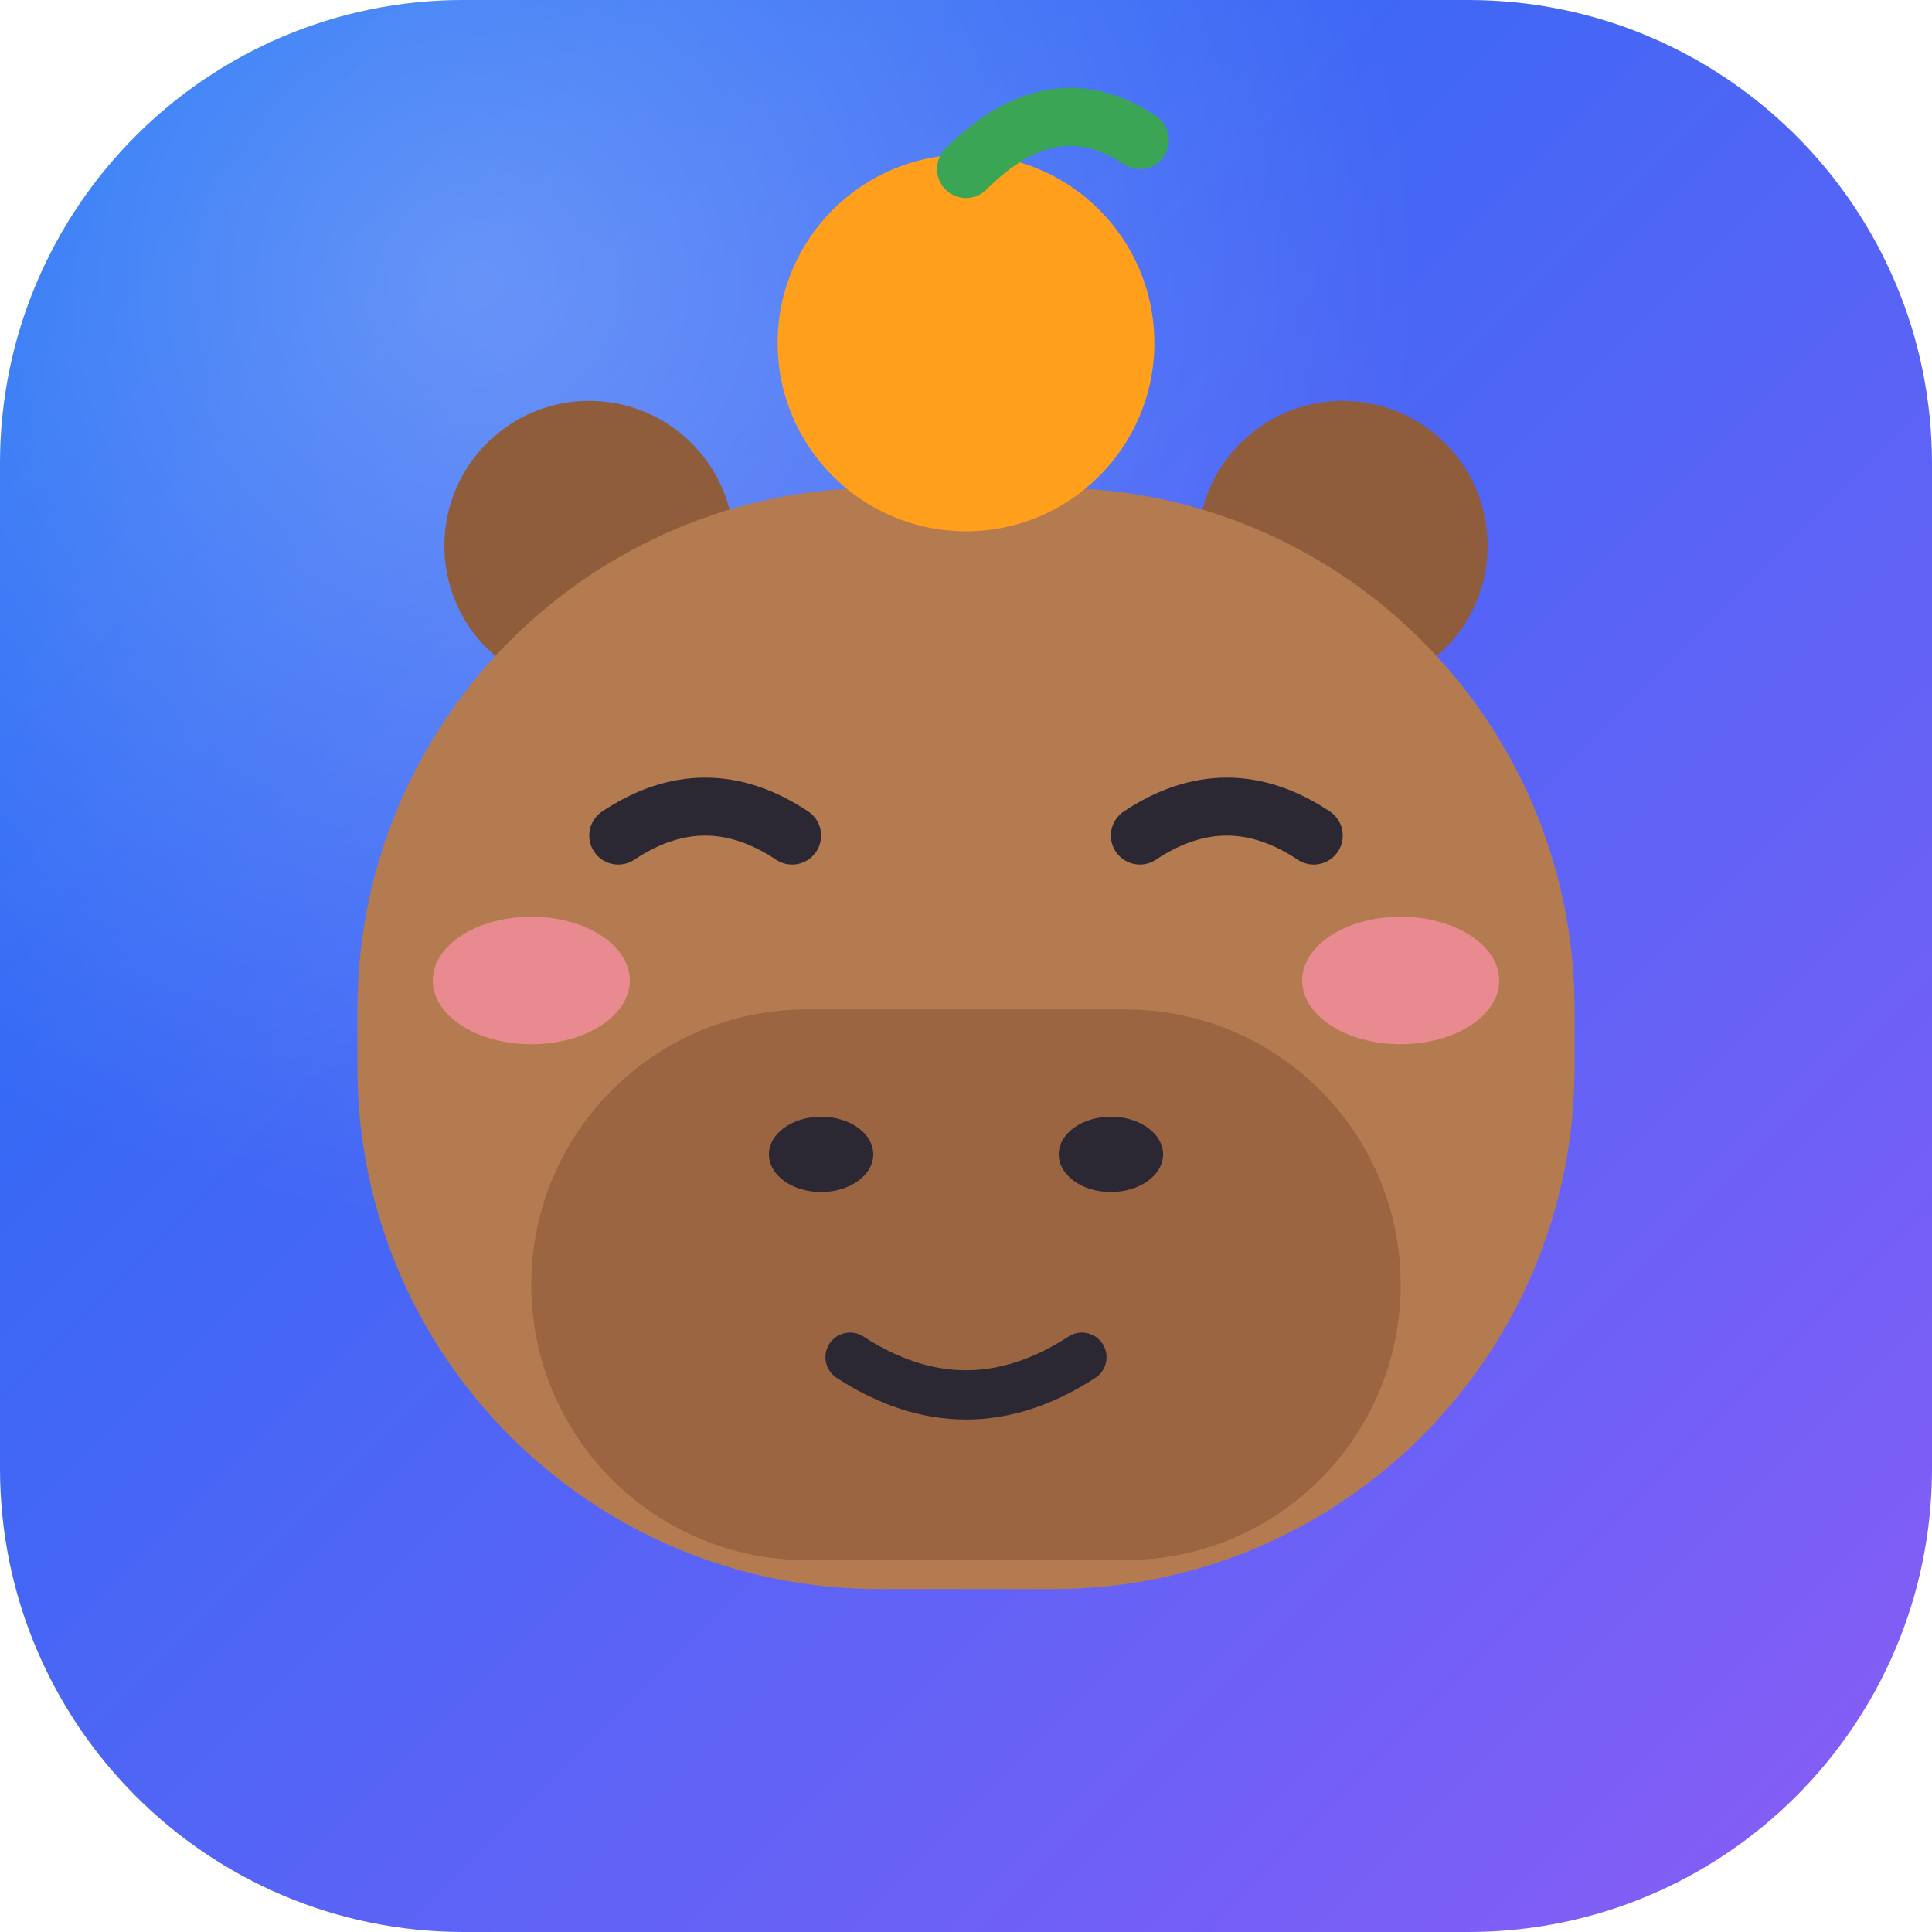
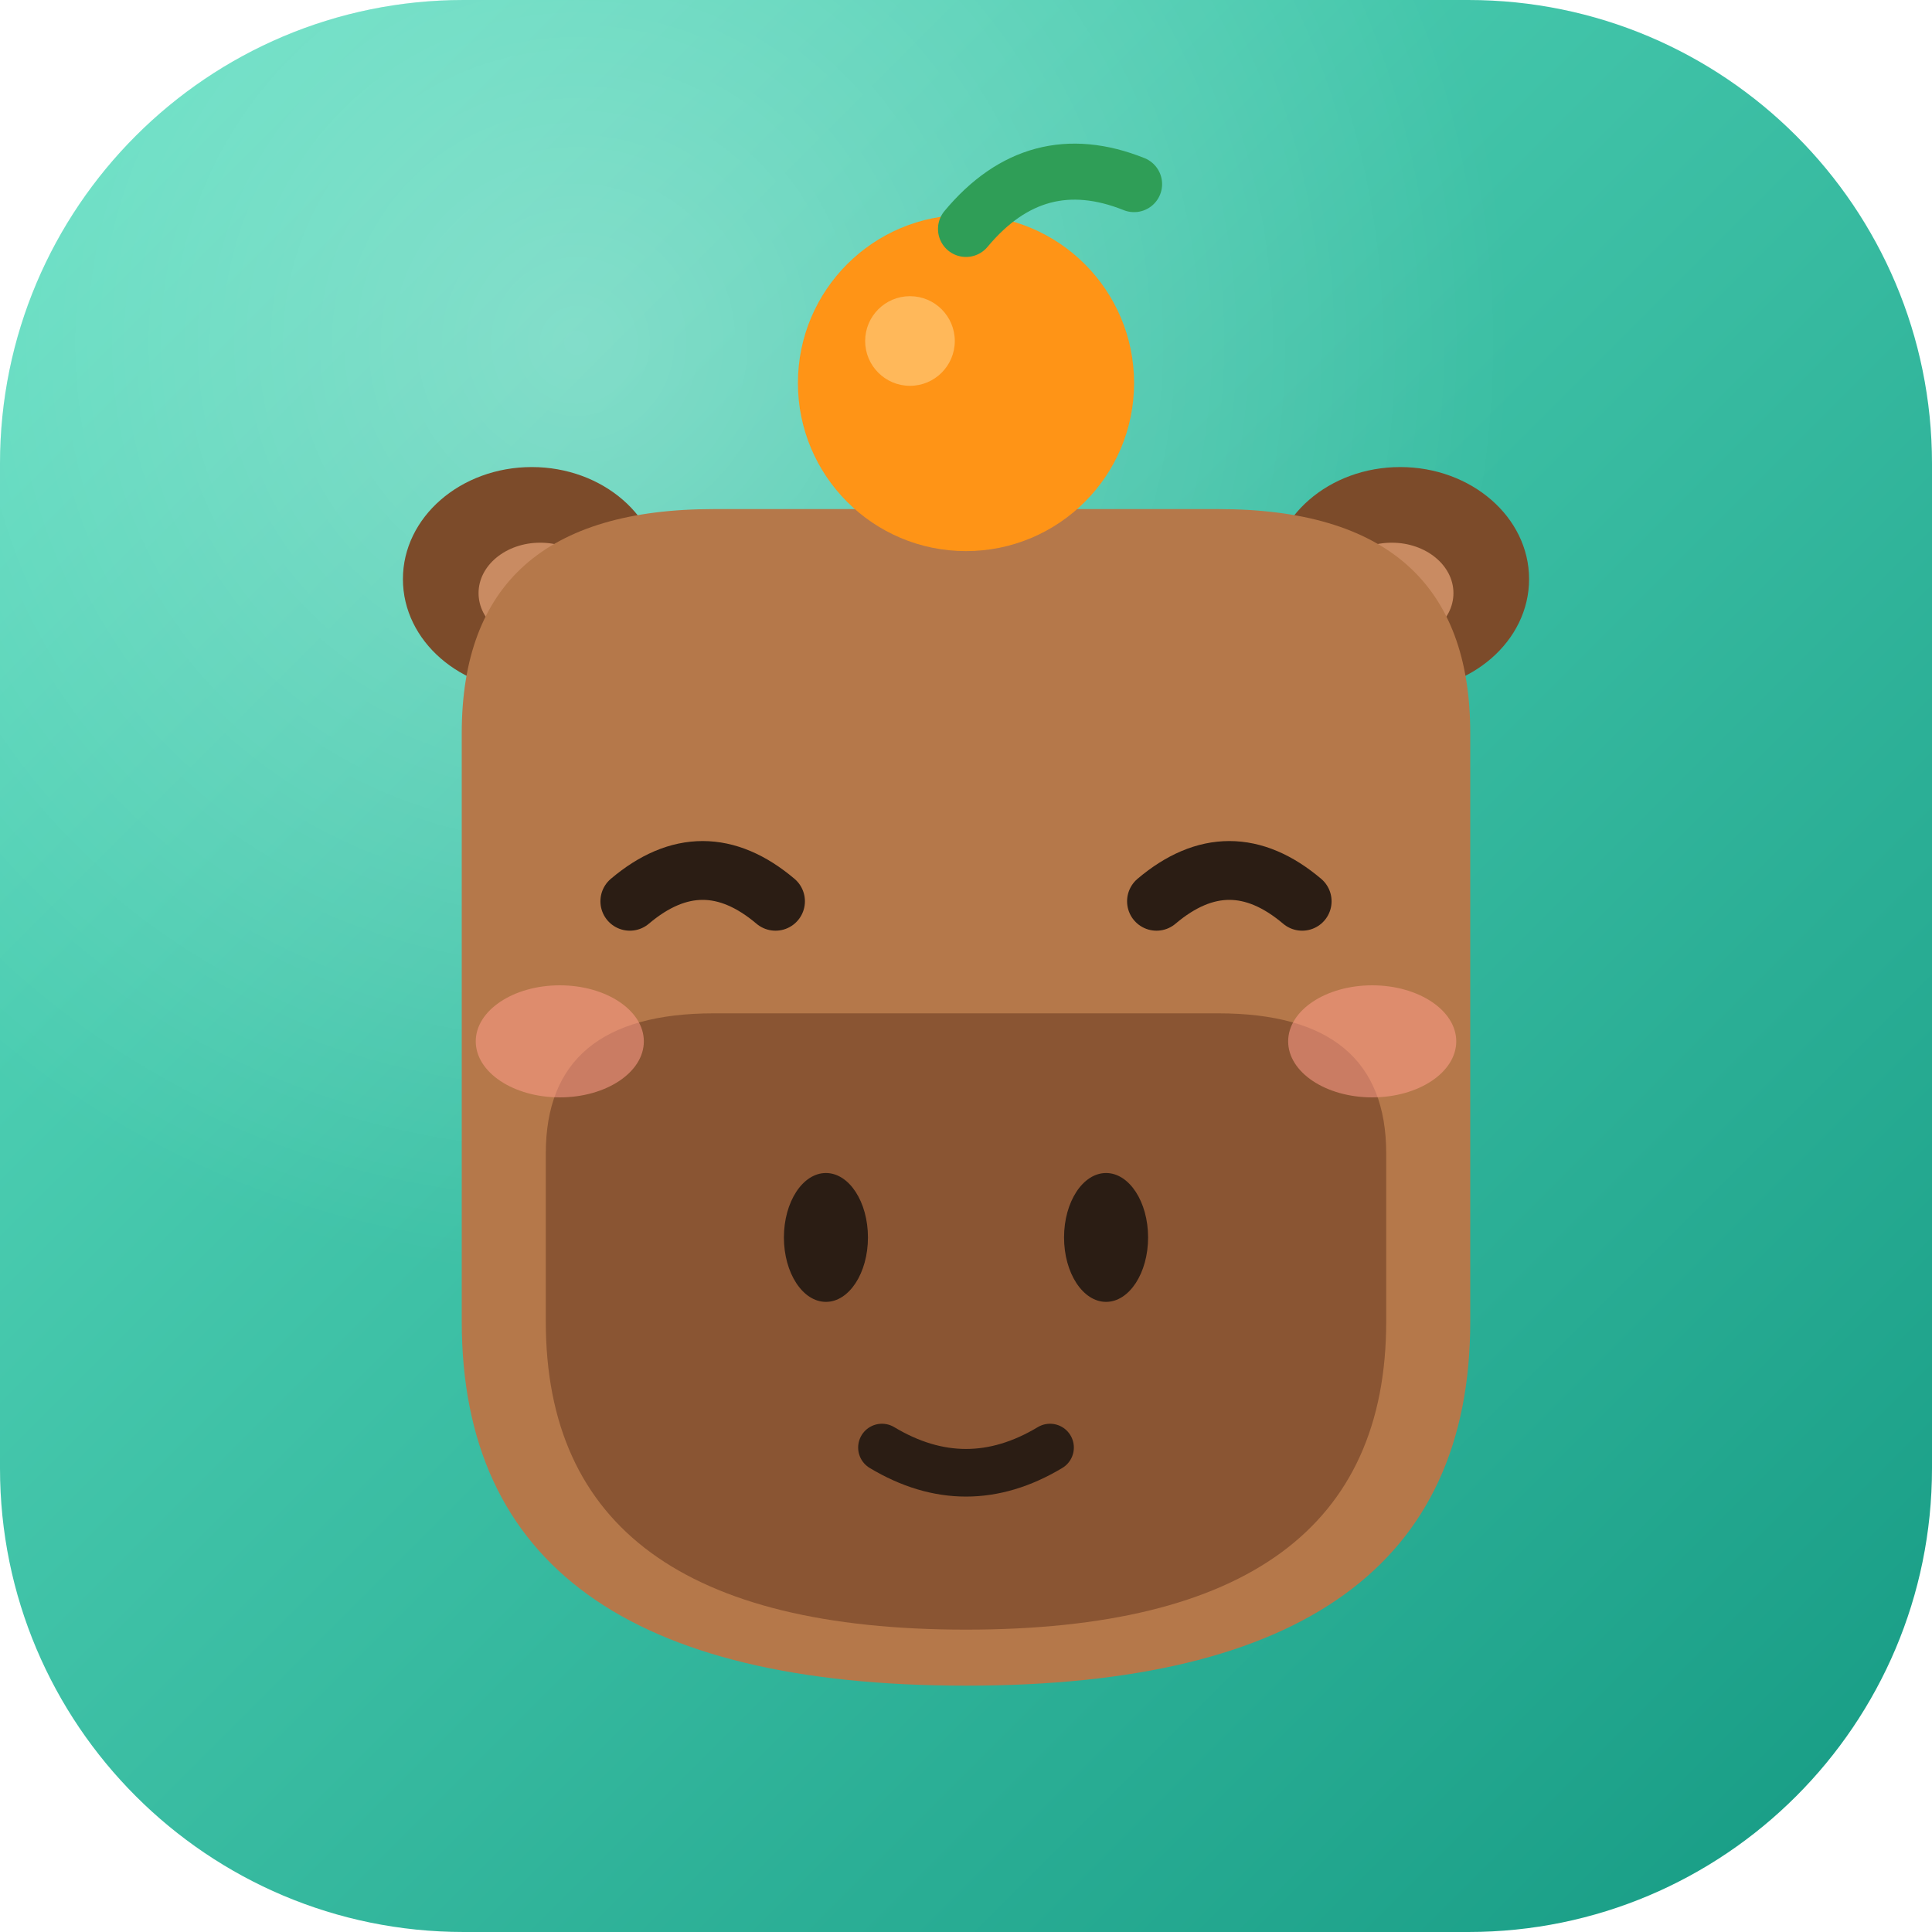
<svg xmlns="http://www.w3.org/2000/svg" viewBox="0 0 100 100">
  <defs>
    <linearGradient id="g" x1="0" y1="0" x2="1" y2="1">
-       <stop offset="0" stop-color="#146ef5" />
-       <stop offset="1" stop-color="#8b5cf6" />
+       <stop offset="0" stop-color="#5fe0c2" />
+       <stop offset="1" stop-color="#159a83" />
    </linearGradient>
-     <radialGradient id="h" cx=".25" cy=".15" r=".8">
-       <stop offset="0" stop-color="#fff" stop-opacity=".28" />
+     <radialGradient id="h" cx=".3" cy=".18" r=".8">
+       <stop offset="0" stop-color="#fff" stop-opacity=".3" />
      <stop offset=".6" stop-color="#fff" stop-opacity="0" />
    </radialGradient>
  </defs>
  <rect width="100" height="100" rx="24" fill="url(#g)" />
  <rect width="100" height="100" rx="24" fill="url(#h)" />
-   <g transform="translate(50 50) scale(1.5) translate(-32 -33.5)">
+   <g transform="translate(50 51) scale(1.45) translate(-32 -31)">
    <g class="ear">
-       <circle cx="19" cy="19" r="5" fill="#8f5d3b" />
-       <circle cx="45" cy="19" r="5" fill="#8f5d3b" />
+       <ellipse cx="16.5" cy="16.5" rx="4.6" ry="4" fill="#7c4b2a" />
+       <ellipse cx="47.5" cy="16.5" rx="4.6" ry="4" fill="#7c4b2a" />
+       <ellipse cx="16.8" cy="17" rx="2.2" ry="1.8" fill="#c98b62" />
+       <ellipse cx="47.2" cy="17" rx="2.2" ry="1.8" fill="#c98b62" />
    </g>
-     <rect x="11" y="17" width="42" height="38" rx="18" fill="#b47b50" />
-     <rect x="17" y="35" width="30" height="19" rx="9.5" fill="#9a6540" />
-     <ellipse cx="27" cy="40" rx="1.8" ry="1.3" fill="#2b2733" />
-     <ellipse cx="37" cy="40" rx="1.8" ry="1.3" fill="#2b2733" />
-     <path d="M28 47q4 2.6 8 0" fill="none" stroke="#2b2733" stroke-width="1.7" stroke-linecap="round" />
-     <path d="M20 29q3-2 6 0M38 29q3-2 6 0" fill="none" stroke="#2b2733" stroke-width="2" stroke-linecap="round" />
-     <ellipse cx="17" cy="34" rx="3.4" ry="2.2" fill="#ff8fab" opacity=".7" />
-     <ellipse cx="47" cy="34" rx="3.4" ry="2.2" fill="#ff8fab" opacity=".7" />
+     <path d="M14 22q0-8 9-8h18q9 0 9 8v21q0 13-18 13T14 43z" fill="#b5784a" />
+     <path d="M17 37q0-5 6-5h18q6 0 6 5v6q0 11-15 11T17 43z" fill="#8a5533" />
+     <path d="M20 28q2.6-2.2 5.2 0M38.8 28q2.6-2.2 5.2 0" fill="none" stroke="#2b1d14" stroke-width="2.1" stroke-linecap="round" />
+     <ellipse cx="27" cy="40" rx="1.5" ry="2.3" fill="#2b1d14" />
+     <ellipse cx="37" cy="40" rx="1.5" ry="2.3" fill="#2b1d14" />
+     <path d="M29 47.5q3 1.8 6 0" fill="none" stroke="#2b1d14" stroke-width="1.7" stroke-linecap="round" />
+     <ellipse cx="17.5" cy="33" rx="3" ry="2" fill="#ff9d8a" opacity=".55" />
+     <ellipse cx="46.5" cy="33" rx="3" ry="2" fill="#ff9d8a" opacity=".55" />
    <g class="fruit">
-       <circle cx="32" cy="12" r="6.5" fill="#ff9f1c" />
-       <path d="M32 6q3-3 6-1" fill="none" stroke="#3aa655" stroke-width="2" stroke-linecap="round" />
+       <circle cx="32" cy="9.5" r="6" fill="#ff9416" />
+       <circle cx="30" cy="8" r="1.6" fill="#ffc06b" opacity=".8" />
+       <path d="M32 4q2.5-3 6-1.6" fill="none" stroke="#2f9e57" stroke-width="2" stroke-linecap="round" />
    </g>
  </g>
</svg>
